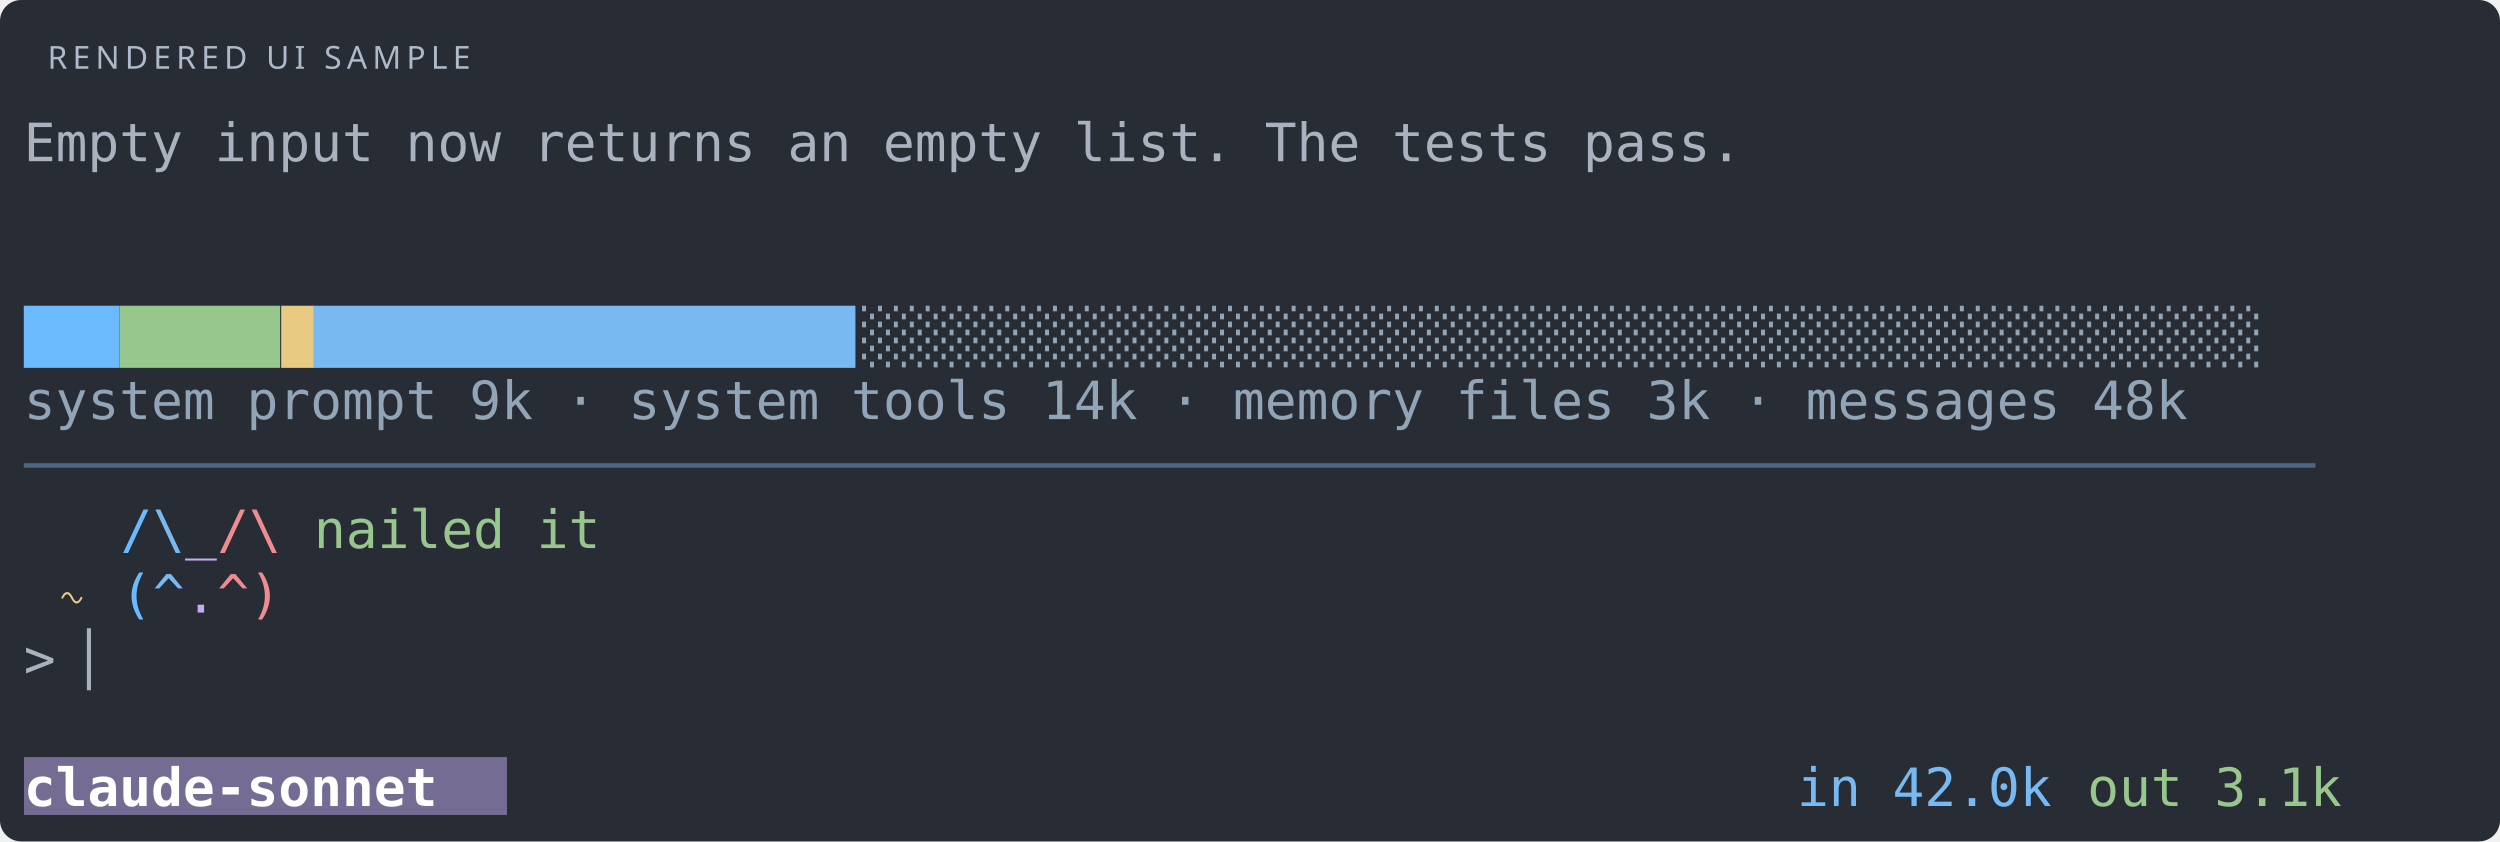
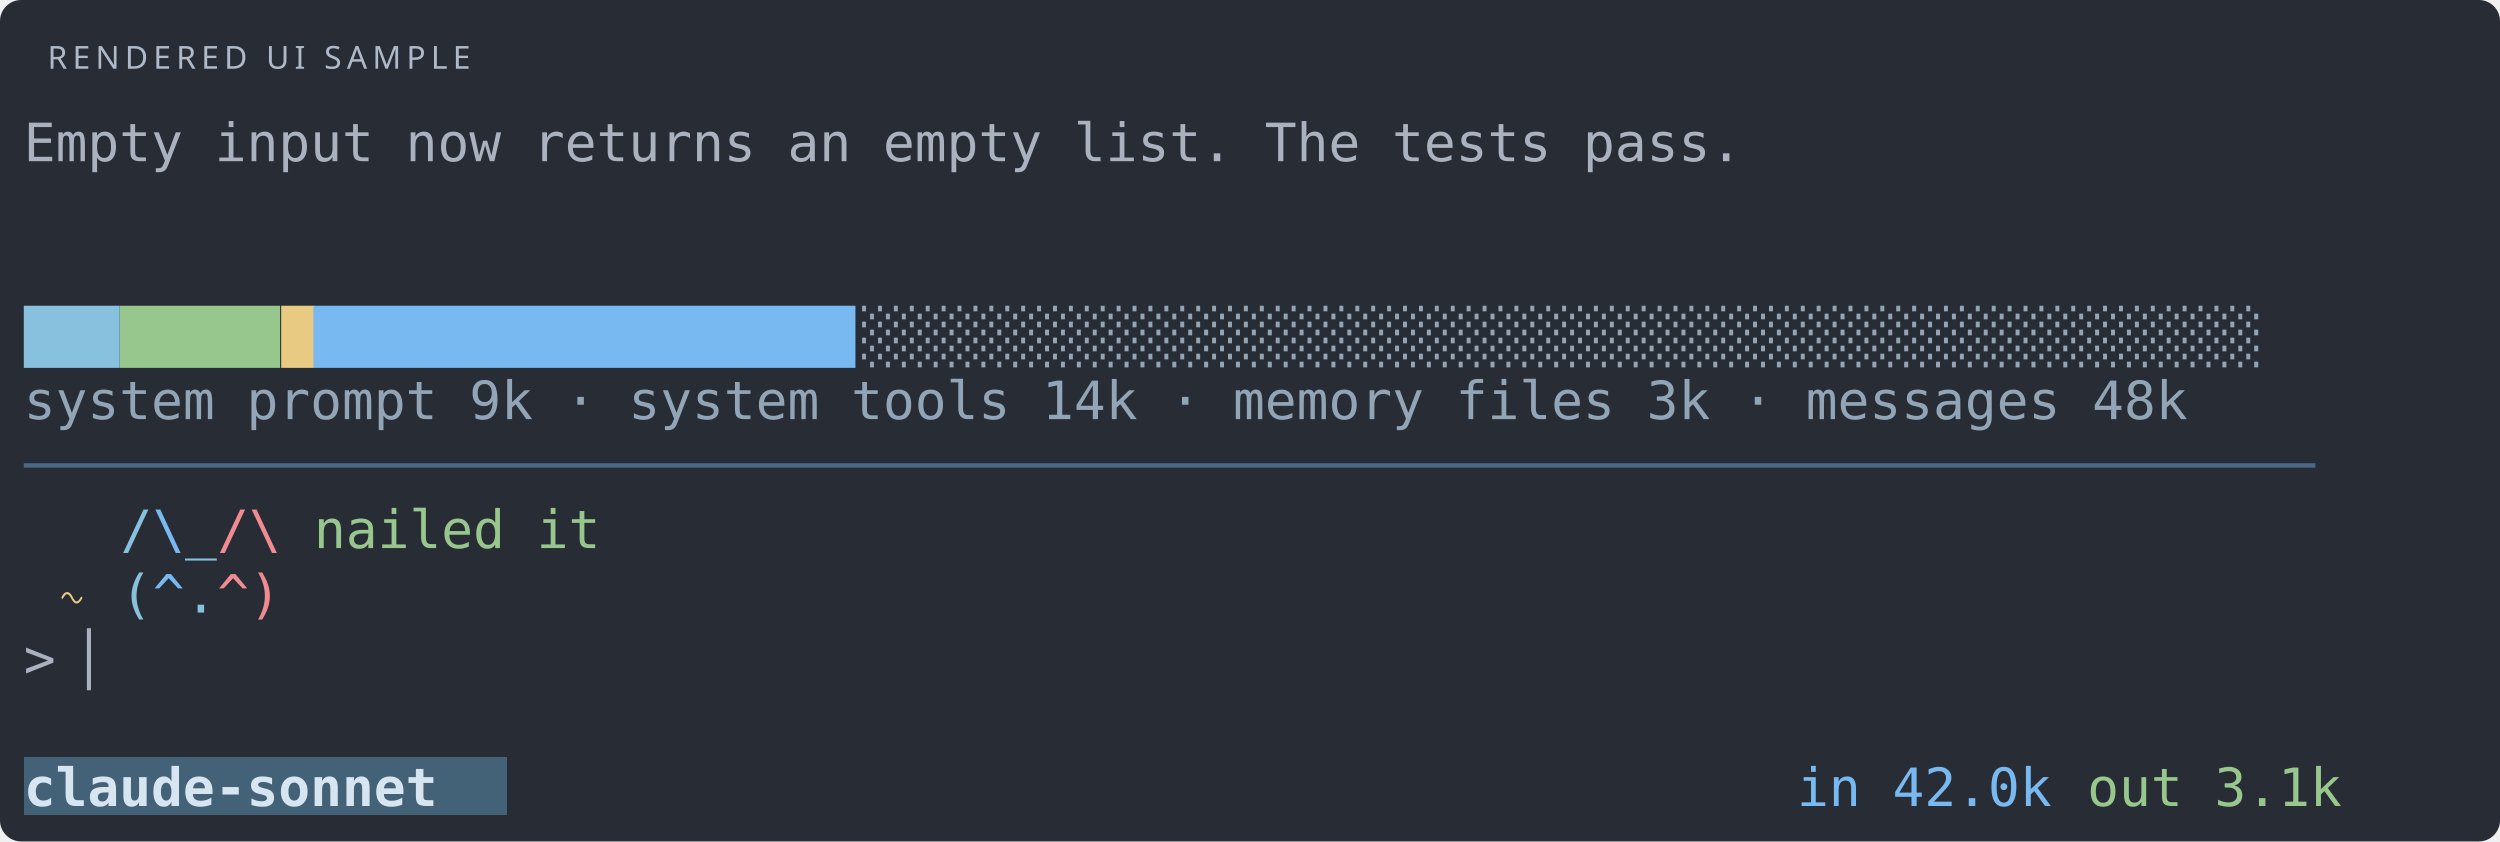
<svg xmlns="http://www.w3.org/2000/svg" viewBox="0 0 946 318.4">
  <style>
.plugins-overview-matrix {font-family:monospace;font-size:20px;line-height:24.4px}
.plugins-overview-r1 { fill: #abb2bf }
- .plugins-overview-r2 { fill: #6bb9ff }
+ .plugins-overview-r2 { fill: #88c1dd }
.plugins-overview-r3 { fill: #98c78d }
.plugins-overview-r4 { fill: #e8ca83 }
.plugins-overview-r5 { fill: #79b9f2 }
.plugins-overview-r6 { fill: #91a5b7 }
.plugins-overview-r7 { fill: #4a6884 }
.plugins-overview-r8 { fill: #f08c91 }
- .plugins-overview-r9 { fill: #c4acf0 }
- .plugins-overview-r10 { fill: #ffffff;font-weight: bold }
+ .plugins-overview-r9 { fill: #d7e5f1;font-weight: bold }
</style>
  <defs>
    <clipPath id="plugins-overview-clip-terminal">
      <rect width="926.2" height="267.4" />
    </clipPath>
    <clipPath id="plugins-overview-line-0">
      <rect x="0" y="1.5" width="927.2" height="24.65" />
    </clipPath>
    <clipPath id="plugins-overview-line-1">
      <rect x="0" y="25.9" width="927.2" height="24.65" />
    </clipPath>
    <clipPath id="plugins-overview-line-2">
      <rect x="0" y="50.3" width="927.2" height="24.65" />
    </clipPath>
    <clipPath id="plugins-overview-line-3">
      <rect x="0" y="74.7" width="927.2" height="24.65" />
    </clipPath>
    <clipPath id="plugins-overview-line-4">
      <rect x="0" y="99.1" width="927.2" height="24.65" />
    </clipPath>
    <clipPath id="plugins-overview-line-5">
      <rect x="0" y="123.5" width="927.2" height="24.65" />
    </clipPath>
    <clipPath id="plugins-overview-line-6">
      <rect x="0" y="147.9" width="927.2" height="24.65" />
    </clipPath>
    <clipPath id="plugins-overview-line-7">
      <rect x="0" y="172.3" width="927.2" height="24.65" />
    </clipPath>
    <clipPath id="plugins-overview-line-8">
      <rect x="0" y="196.7" width="927.2" height="24.65" />
    </clipPath>
    <clipPath id="plugins-overview-line-9">
      <rect x="0" y="221.1" width="927.2" height="24.65" />
    </clipPath>
  </defs>
  <rect width="946" height="318.4" rx="8" fill="#282c34" />
  <text x="18" y="26" fill="#aebac9" font-family="sans-serif" font-size="12" letter-spacing="2">RENDERED UI SAMPLE</text>
  <g transform="translate(9, 41)" clip-path="url(#plugins-overview-clip-terminal)">
-     <rect fill="#746c92" x="0" y="245.5" width="183" height="24.65" shape-rendering="crispEdges" />
+     <rect fill="#436177" x="0" y="245.5" width="183" height="24.65" shape-rendering="crispEdges" />
    <g class="plugins-overview-matrix">
      <text class="plugins-overview-r1" x="0" y="20" textLength="683.2" clip-path="url(#plugins-overview-line-0)">  Empty input now returns an empty list. The tests pass.</text>
      <text class="plugins-overview-r1" x="927.2" y="20" textLength="12.2" clip-path="url(#plugins-overview-line-0)">
</text>
      <text class="plugins-overview-r1" x="927.2" y="44.4" textLength="12.2" clip-path="url(#plugins-overview-line-1)">
</text>
      <text class="plugins-overview-r1" x="927.2" y="68.8" textLength="12.2" clip-path="url(#plugins-overview-line-2)">
</text>
      <text class="plugins-overview-r2" x="0" y="93.2" textLength="36.6" clip-path="url(#plugins-overview-line-3)">███</text>
      <text class="plugins-overview-r3" x="36.6" y="93.2" textLength="61" clip-path="url(#plugins-overview-line-3)">█████</text>
      <text class="plugins-overview-r4" x="97.6" y="93.2" textLength="12.2" clip-path="url(#plugins-overview-line-3)">█</text>
      <text class="plugins-overview-r5" x="109.8" y="93.2" textLength="207.4" clip-path="url(#plugins-overview-line-3)">█████████████████</text>
      <text class="plugins-overview-r6" x="317.2" y="93.2" textLength="536.8" clip-path="url(#plugins-overview-line-3)">░░░░░░░░░░░░░░░░░░░░░░░░░░░░░░░░░░░░░░░░░░░░</text>
      <text class="plugins-overview-r1" x="927.2" y="93.2" textLength="12.2" clip-path="url(#plugins-overview-line-3)">
</text>
      <text class="plugins-overview-r6" x="0" y="117.6" textLength="829.6" clip-path="url(#plugins-overview-line-4)">system prompt 9k · system tools 14k · memory files 3k · messages 48k</text>
      <text class="plugins-overview-r1" x="927.2" y="117.6" textLength="12.2" clip-path="url(#plugins-overview-line-4)">
</text>
      <text class="plugins-overview-r7" x="0" y="142" textLength="878.4" clip-path="url(#plugins-overview-line-5)">────────────────────────────────────────────────────────────────────────</text>
      <text class="plugins-overview-r1" x="927.2" y="142" textLength="12.2" clip-path="url(#plugins-overview-line-5)">
</text>
      <text class="plugins-overview-r2" x="36.6" y="166.4" textLength="12.2" clip-path="url(#plugins-overview-line-6)">/</text>
      <text class="plugins-overview-r5" x="48.8" y="166.4" textLength="12.2" clip-path="url(#plugins-overview-line-6)">\</text>
-       <text class="plugins-overview-r9" x="61" y="166.4" textLength="12.2" clip-path="url(#plugins-overview-line-6)">_</text>
+       <text class="plugins-overview-r2" x="61" y="166.4" textLength="12.2" clip-path="url(#plugins-overview-line-6)">_</text>
      <text class="plugins-overview-r8" x="73.2" y="166.4" textLength="24.4" clip-path="url(#plugins-overview-line-6)">/\</text>
      <text class="plugins-overview-r3" x="109.8" y="166.4" textLength="109.8" clip-path="url(#plugins-overview-line-6)">nailed it</text>
      <text class="plugins-overview-r1" x="927.2" y="166.4" textLength="12.2" clip-path="url(#plugins-overview-line-6)">
</text>
      <text class="plugins-overview-r4" x="12.2" y="190.8" textLength="12.2" clip-path="url(#plugins-overview-line-7)">∿</text>
      <text class="plugins-overview-r2" x="36.6" y="190.8" textLength="12.2" clip-path="url(#plugins-overview-line-7)">(</text>
      <text class="plugins-overview-r5" x="48.8" y="190.8" textLength="12.2" clip-path="url(#plugins-overview-line-7)">^</text>
-       <text class="plugins-overview-r9" x="61" y="190.8" textLength="12.2" clip-path="url(#plugins-overview-line-7)">.</text>
+       <text class="plugins-overview-r2" x="61" y="190.8" textLength="12.2" clip-path="url(#plugins-overview-line-7)">.</text>
      <text class="plugins-overview-r8" x="73.2" y="190.8" textLength="24.4" clip-path="url(#plugins-overview-line-7)">^)</text>
      <text class="plugins-overview-r1" x="927.2" y="190.8" textLength="12.2" clip-path="url(#plugins-overview-line-7)">
</text>
      <text class="plugins-overview-r1" x="0" y="215.2" textLength="36.6" clip-path="url(#plugins-overview-line-8)">&gt; ▏</text>
      <text class="plugins-overview-r1" x="927.2" y="215.2" textLength="12.2" clip-path="url(#plugins-overview-line-8)">
</text>
      <text class="plugins-overview-r1" x="927.2" y="239.6" textLength="12.2" clip-path="url(#plugins-overview-line-9)">
</text>
-       <text class="plugins-overview-r10" x="0" y="264" textLength="183" clip-path="url(#plugins-overview-line-10)"> claude-sonnet </text>
+       <text class="plugins-overview-r9" x="0" y="264" textLength="183" clip-path="url(#plugins-overview-line-10)"> claude-sonnet </text>
      <text class="plugins-overview-r5" x="671" y="264" textLength="97.6" clip-path="url(#plugins-overview-line-10)">in 42.0k</text>
      <text class="plugins-overview-r3" x="780.8" y="264" textLength="97.6" clip-path="url(#plugins-overview-line-10)">out 3.1k</text>
      <text class="plugins-overview-r1" x="927.2" y="264" textLength="12.2" clip-path="url(#plugins-overview-line-10)">
</text>
    </g>
  </g>
</svg>
